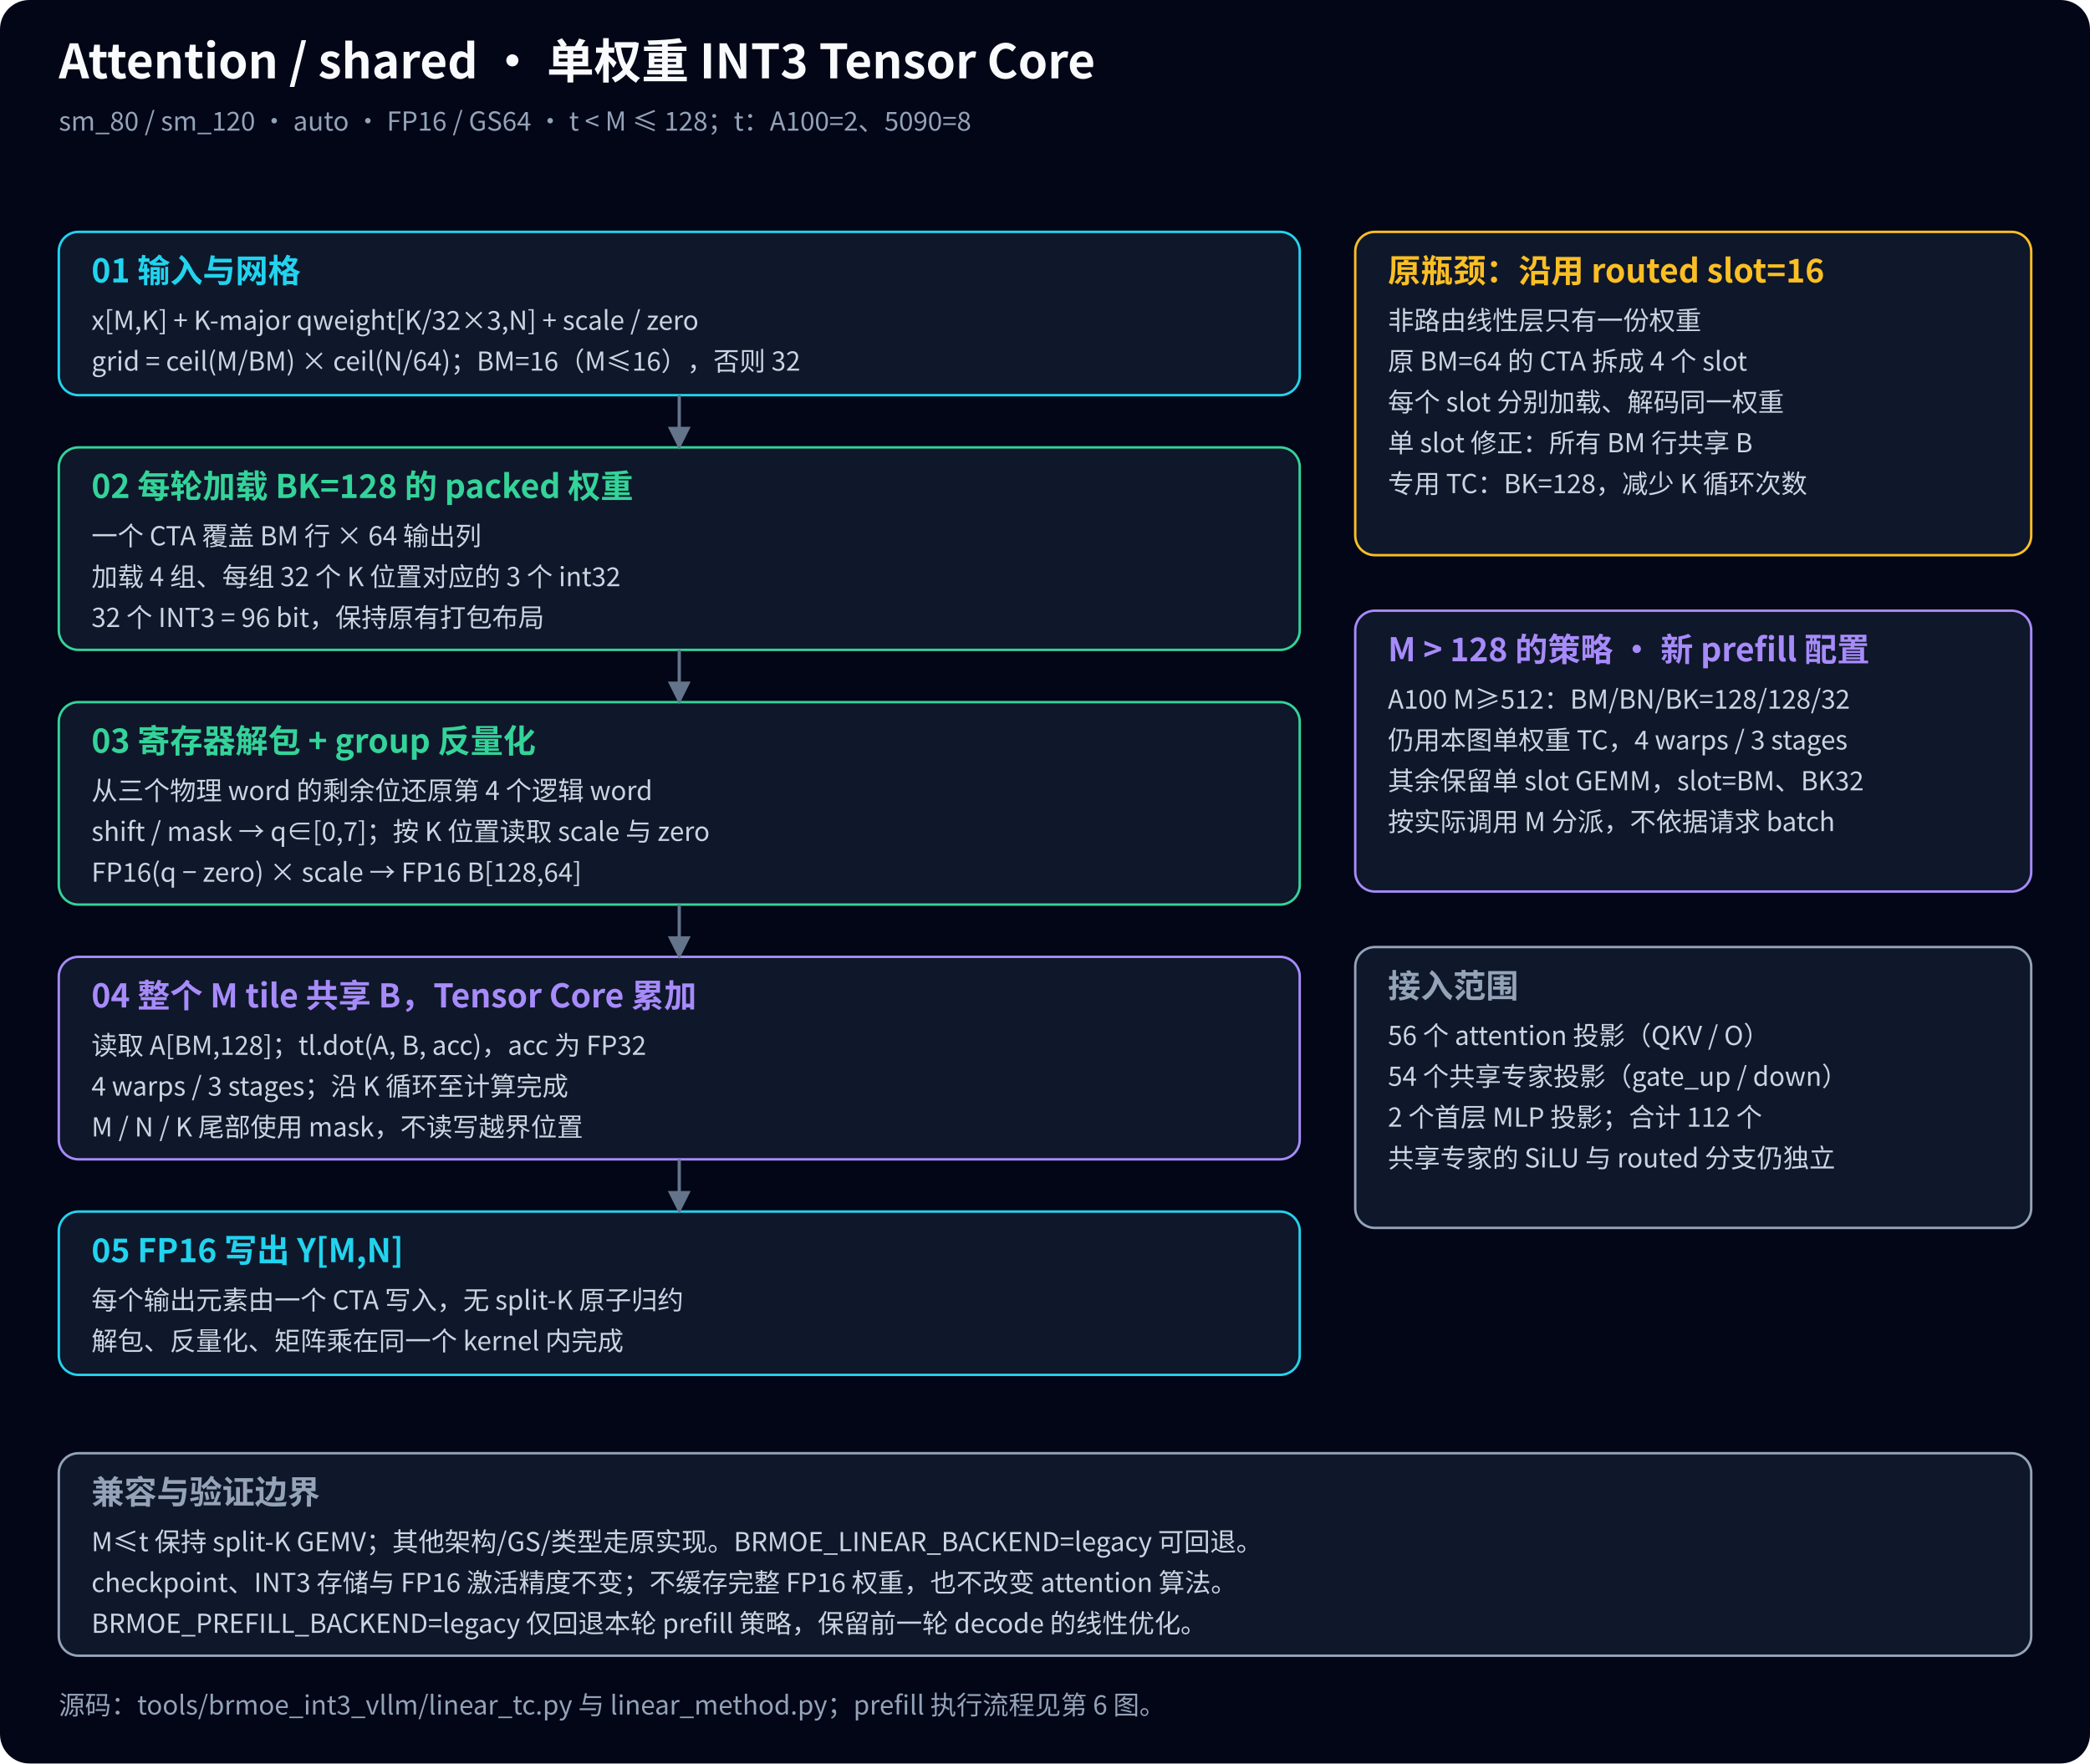
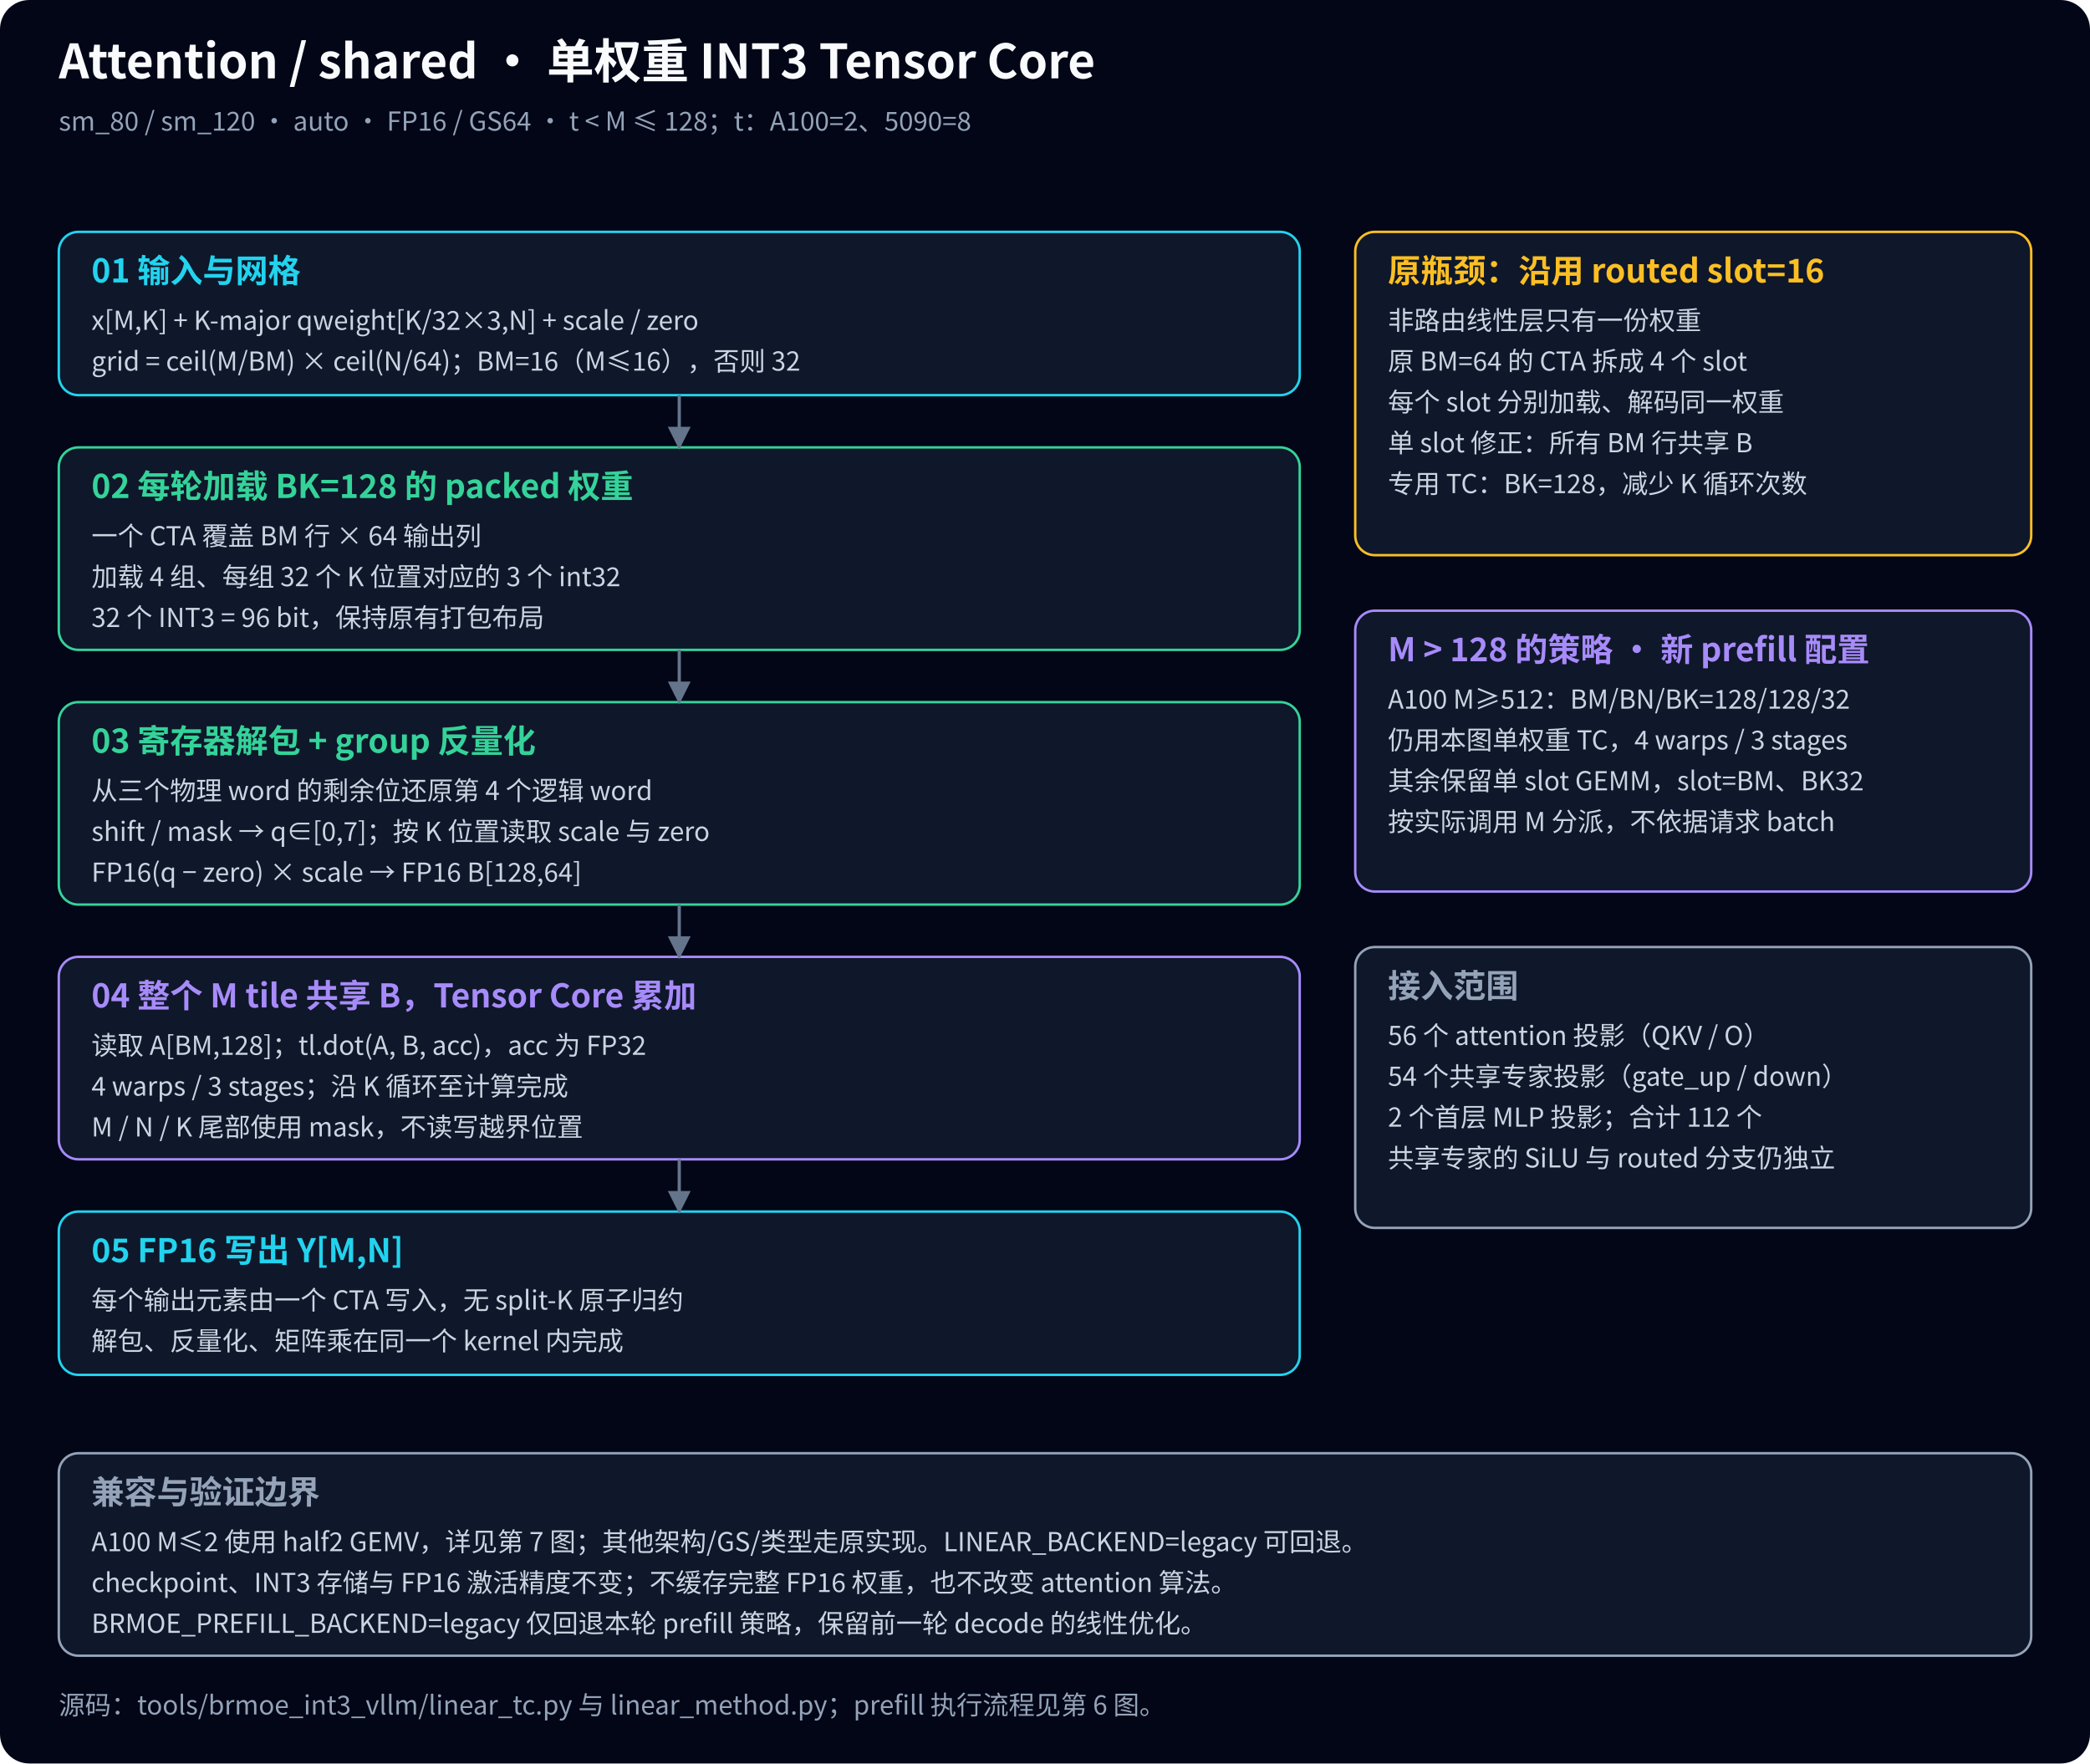
<svg xmlns="http://www.w3.org/2000/svg" viewBox="0 0 1280 1080" role="img" aria-labelledby="title desc">
  <defs>
    <marker id="arrow" viewBox="0 0 10 10" refX="9" refY="5" markerWidth="7" markerHeight="7" orient="auto-start-reverse">
      <path d="M0 0L10 5L0 10" fill="#64748b" />
    </marker>
  </defs>
  <style>text{font-family:system-ui,-apple-system,'Noto Sans CJK SC','Microsoft YaHei',sans-serif} .body{fill:#cbd5e1;font-size:16px} .head{fill:#f8fafc;font-size:20px;font-weight:650} .small{fill:#94a3b8;font-size:14px} .arrow{stroke:#64748b;stroke-width:2;fill:none;marker-end:url(#arrow)} </style>
  <rect width="1280" height="1080" rx="18" fill="#020617" />
  <text x="36" y="48" fill="#f8fafc" font-size="29" font-weight="700">Attention / shared · 单权重 INT3 Tensor Core</text>
  <text x="36" y="80" fill="#94a3b8" font-size="16" font-weight="400">sm_80 / sm_120 · auto · FP16 / GS64 · t &lt; M ≤ 128；t：A100=2、5090=8</text>
  <rect x="36" y="142" width="760" height="100" rx="12" fill="#0f172a" stroke="#22d3ee" stroke-width="1.5" />
  <text x="56" y="173" fill="#22d3ee" font-size="20" font-weight="650">01  输入与网格</text>
  <text x="56" y="202" fill="#cbd5e1" font-size="16" font-weight="400">x[M,K] + K-major qweight[K/32×3,N] + scale / zero</text>
  <text x="56" y="227" fill="#cbd5e1" font-size="16" font-weight="400">grid = ceil(M/BM) × ceil(N/64)；BM=16（M≤16），否则 32</text>
  <rect x="36" y="274" width="760" height="124" rx="12" fill="#0f172a" stroke="#34d399" stroke-width="1.5" />
  <text x="56" y="305" fill="#34d399" font-size="20" font-weight="650">02  每轮加载 BK=128 的 packed 权重</text>
  <text x="56" y="334" fill="#cbd5e1" font-size="16" font-weight="400">一个 CTA 覆盖 BM 行 × 64 输出列</text>
  <text x="56" y="359" fill="#cbd5e1" font-size="16" font-weight="400">加载 4 组、每组 32 个 K 位置对应的 3 个 int32</text>
  <text x="56" y="384" fill="#cbd5e1" font-size="16" font-weight="400">32 个 INT3 = 96 bit，保持原有打包布局</text>
  <path d="M416,242 L416,274" class="arrow" />
  <rect x="36" y="430" width="760" height="124" rx="12" fill="#0f172a" stroke="#34d399" stroke-width="1.5" />
  <text x="56" y="461" fill="#34d399" font-size="20" font-weight="650">03  寄存器解包 + group 反量化</text>
  <text x="56" y="490" fill="#cbd5e1" font-size="16" font-weight="400">从三个物理 word 的剩余位还原第 4 个逻辑 word</text>
  <text x="56" y="515" fill="#cbd5e1" font-size="16" font-weight="400">shift / mask → q∈[0,7]；按 K 位置读取 scale 与 zero</text>
  <text x="56" y="540" fill="#cbd5e1" font-size="16" font-weight="400">FP16(q − zero) × scale → FP16 B[128,64]</text>
  <path d="M416,398 L416,430" class="arrow" />
  <rect x="36" y="586" width="760" height="124" rx="12" fill="#0f172a" stroke="#a78bfa" stroke-width="1.5" />
  <text x="56" y="617" fill="#a78bfa" font-size="20" font-weight="650">04  整个 M tile 共享 B，Tensor Core 累加</text>
  <text x="56" y="646" fill="#cbd5e1" font-size="16" font-weight="400">读取 A[BM,128]；tl.dot(A, B, acc)，acc 为 FP32</text>
  <text x="56" y="671" fill="#cbd5e1" font-size="16" font-weight="400">4 warps / 3 stages；沿 K 循环至计算完成</text>
  <text x="56" y="696" fill="#cbd5e1" font-size="16" font-weight="400">M / N / K 尾部使用 mask，不读写越界位置</text>
  <path d="M416,554 L416,586" class="arrow" />
  <rect x="36" y="742" width="760" height="100" rx="12" fill="#0f172a" stroke="#22d3ee" stroke-width="1.5" />
  <text x="56" y="773" fill="#22d3ee" font-size="20" font-weight="650">05  FP16 写出 Y[M,N]</text>
  <text x="56" y="802" fill="#cbd5e1" font-size="16" font-weight="400">每个输出元素由一个 CTA 写入，无 split-K 原子归约</text>
  <text x="56" y="827" fill="#cbd5e1" font-size="16" font-weight="400">解包、反量化、矩阵乘在同一个 kernel 内完成</text>
  <path d="M416,710 L416,742" class="arrow" />
  <rect x="830" y="142" width="414" height="198" rx="12" fill="#0f172a" stroke="#fbbf24" stroke-width="1.5" />
  <text x="850" y="173" fill="#fbbf24" font-size="20" font-weight="650">原瓶颈：沿用 routed slot=16</text>
  <text x="850" y="202" fill="#cbd5e1" font-size="16" font-weight="400">非路由线性层只有一份权重</text>
  <text x="850" y="227" fill="#cbd5e1" font-size="16" font-weight="400">原 BM=64 的 CTA 拆成 4 个 slot</text>
  <text x="850" y="252" fill="#cbd5e1" font-size="16" font-weight="400">每个 slot 分别加载、解码同一权重</text>
  <text x="850" y="277" fill="#cbd5e1" font-size="16" font-weight="400">单 slot 修正：所有 BM 行共享 B</text>
  <text x="850" y="302" fill="#cbd5e1" font-size="16" font-weight="400">专用 TC：BK=128，减少 K 循环次数</text>
  <rect x="830" y="374" width="414" height="172" rx="12" fill="#0f172a" stroke="#a78bfa" stroke-width="1.5" />
  <text x="850" y="405" fill="#a78bfa" font-size="20" font-weight="650">M &gt; 128 的策略 · 新 prefill 配置</text>
  <text x="850" y="434" fill="#cbd5e1" font-size="16" font-weight="400">A100 M≥512：BM/BN/BK=128/128/32</text>
  <text x="850" y="459" fill="#cbd5e1" font-size="16" font-weight="400">仍用本图单权重 TC，4 warps / 3 stages</text>
  <text x="850" y="484" fill="#cbd5e1" font-size="16" font-weight="400">其余保留单 slot GEMM，slot=BM、BK32</text>
  <text x="850" y="509" fill="#cbd5e1" font-size="16" font-weight="400">按实际调用 M 分派，不依据请求 batch</text>
  <rect x="830" y="580" width="414" height="172" rx="12" fill="#0f172a" stroke="#94a3b8" stroke-width="1.5" />
  <text x="850" y="611" fill="#94a3b8" font-size="20" font-weight="650">接入范围</text>
  <text x="850" y="640" fill="#cbd5e1" font-size="16" font-weight="400">56 个 attention 投影（QKV / O）</text>
  <text x="850" y="665" fill="#cbd5e1" font-size="16" font-weight="400">54 个共享专家投影（gate_up / down）</text>
  <text x="850" y="690" fill="#cbd5e1" font-size="16" font-weight="400">2 个首层 MLP 投影；合计 112 个</text>
  <text x="850" y="715" fill="#cbd5e1" font-size="16" font-weight="400">共享专家的 SiLU 与 routed 分支仍独立</text>
  <rect x="36" y="890" width="1208" height="124" rx="12" fill="#0f172a" stroke="#94a3b8" stroke-width="1.5" />
  <text x="56" y="921" fill="#94a3b8" font-size="20" font-weight="650">兼容与验证边界</text>
-   <text x="56" y="950" fill="#cbd5e1" font-size="16" font-weight="400">M≤t 保持 split-K GEMV；其他架构/GS/类型走原实现。BRMOE_LINEAR_BACKEND=legacy 可回退。</text>
+   <text x="56" y="950" fill="#cbd5e1" font-size="16" font-weight="400">A100 M≤2 使用 half2 GEMV，详见第 7 图；其他架构/GS/类型走原实现。LINEAR_BACKEND=legacy 可回退。</text>
  <text x="56" y="975" fill="#cbd5e1" font-size="16" font-weight="400">checkpoint、INT3 存储与 FP16 激活精度不变；不缓存完整 FP16 权重，也不改变 attention 算法。</text>
  <text x="56" y="1000" fill="#cbd5e1" font-size="16" font-weight="400">BRMOE_PREFILL_BACKEND=legacy 仅回退本轮 prefill 策略，保留前一轮 decode 的线性优化。</text>
  <text x="36" y="1050" fill="#94a3b8" font-size="16" font-weight="400">源码：tools/brmoe_int3_vllm/linear_tc.py 与 linear_method.py；prefill 执行流程见第 6 图。</text>
</svg>
